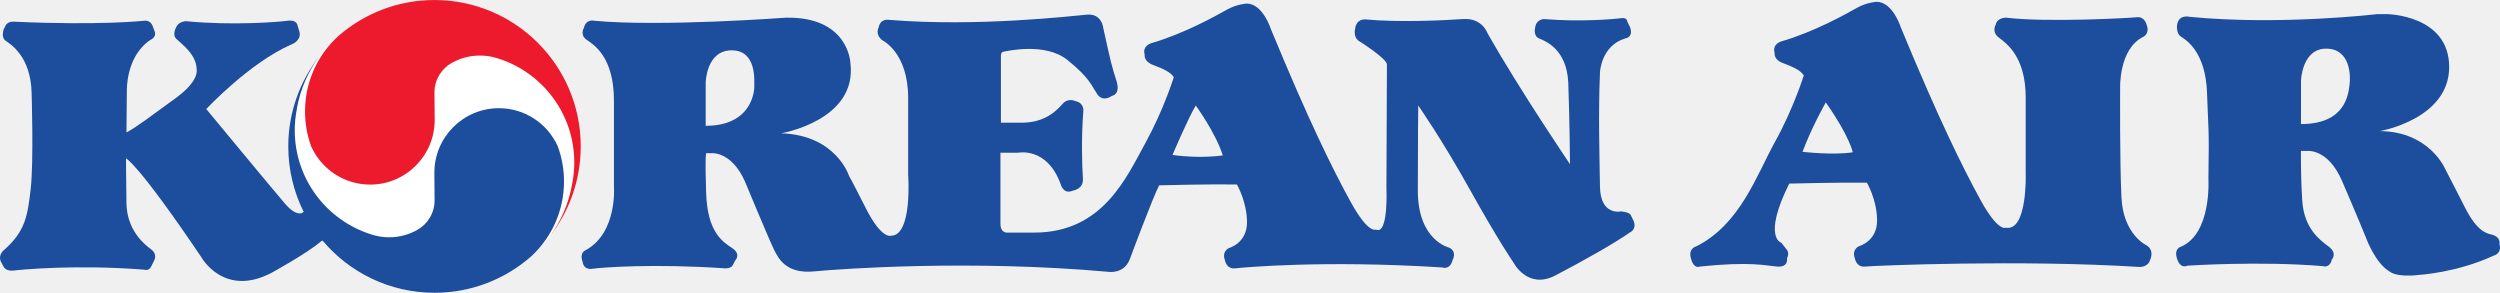
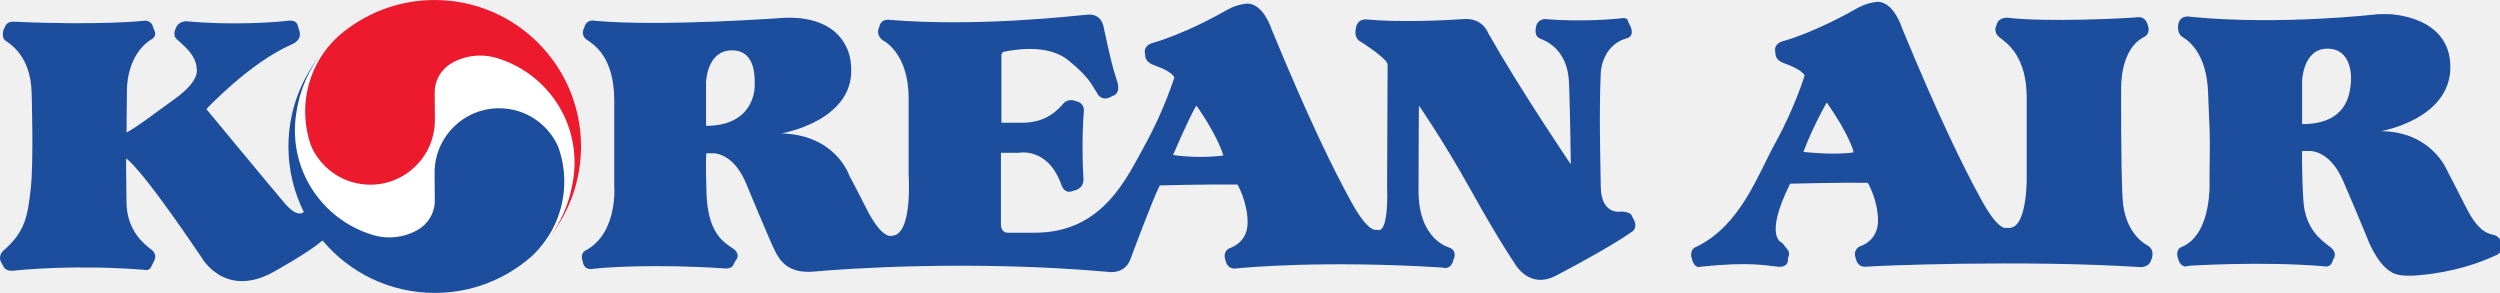
- <svg xmlns="http://www.w3.org/2000/svg" width="319.235" height="37.386" id="svg4835" version="1.1">
+ <svg>
  <defs id="defs4837" />
  <g id="layer1" transform="translate(-350.618,-469.1507)">
    <path id="path3189" style="fill:#1c4e9d;fill-opacity:1;fill-rule:nonzero;stroke:none" d="m 500.339,488.934 c 0,0 2.085,-4.897 2.975,-6.308 0,0 2.547,3.497 3.447,6.369 0,0 -2.872,0.45 -6.422,-0.061 m -59.609,-3.72 0,-5.518 c 0,0 0.058,-4.118 3.314,-4.118 3.273,0 2.861,4.002 2.895,4.508 0.028,0.516 -0.182,5.129 -6.209,5.129 z m 10.2,-13.804 c 0,0 -15.881,1.188 -24.449,0.389 0,0 -1.019,-0.273 -1.301,0.906 0,0 -0.555,0.898 0.34,1.519 0.895,0.624 3.494,2.143 3.494,7.778 0,5.637 0,10.871 0,10.871 0,0 0.508,5.977 -3.61,8.225 0,0 -0.84,0.284 -0.392,1.472 0,0 0.058,1.069 1.246,0.903 1.177,-0.174 7.83,-0.679 16.956,-0.058 0,0 0.784,0.058 1.003,-0.458 0.232,-0.494 0.293,-0.555 0.293,-0.555 0,0 0.793,-0.787 -0.403,-1.577 -1.177,-0.787 -3.151,-1.975 -3.317,-6.988 -0.169,-5.018 0,-5.126 0,-5.126 l 0.729,0 c 0,0 2.527,-0.232 4.223,3.615 0,0 3.273,7.877 3.776,8.833 0.511,0.964 1.467,2.988 5.018,2.649 3.546,-0.334 20.102,-1.522 37.687,0.058 0,0 1.917,0.282 2.649,-1.58 0,0 3.041,-8.167 3.77,-9.471 0,0 6.427,-0.166 9.921,-0.11 0,0 1.29,2.201 1.29,4.85 0,2.649 -2.303,3.27 -2.303,3.27 0,0 -0.961,0.389 -0.508,1.577 0,0 0.169,1.13 1.295,1.014 1.121,-0.116 11.208,-1.069 26.418,-0.116 0,0 1.016,0.4 1.351,-0.953 0,0 0.621,-1.072 -0.45,-1.58 0,0 -3.991,-0.898 -3.991,-7.272 0,-6.369 0.055,-10.868 0.055,-10.868 0,0 3.035,4.334 6.643,10.819 3.607,6.477 5.524,9.242 5.524,9.242 0,0 1.804,3.494 5.347,1.632 3.549,-1.856 7.38,-3.999 9.578,-5.527 0,0 0.851,-0.389 0.392,-1.469 l -0.331,-0.671 c 0,0 -0.061,-0.392 -1.24,-0.508 0,0 -2.649,0.624 -2.709,-3.154 -0.05,-3.77 -0.226,-9.126 0,-14.589 0,0 0.116,-3.386 3.215,-4.342 0,0 1.121,-0.108 0.616,-1.461 l -0.337,-0.682 c 0,0 0,-0.563 -0.784,-0.447 -0.787,0.116 -5.184,0.505 -9.855,0.116 0,0 -1.016,0 -1.135,1.121 0,0 -0.276,1.019 0.514,1.353 0.787,0.337 3.544,1.353 3.72,5.687 0.163,4.35 0.221,10.371 0.221,10.371 0,0 -6.424,-9.465 -10.537,-16.732 0,0 -0.671,-1.975 -3.104,-1.801 -2.408,0.166 -8.222,0.447 -12.445,0.047 0,0 -1.185,-0.163 -1.353,1.19 0,0 -0.337,1.179 0.677,1.685 0,0 3.383,2.143 3.383,2.875 0,0.737 -0.064,15.724 -0.064,15.724 0,0 0.29,6.143 -1.348,5.353 0,0 -0.956,0.619 -3.265,-3.61 -2.309,-4.226 -5.297,-10.252 -10.139,-21.977 0,0 -1.019,-3.265 -3.099,-3.265 0,0 -1.24,0.061 -2.533,0.782 -1.298,0.74 -5.413,3.049 -9.692,4.292 0,0 -1.127,0.334 -0.793,1.461 0,0 -0.163,0.84 1.072,1.306 1.237,0.445 2.309,0.953 2.646,1.566 0,0 -1.293,4.171 -3.662,8.463 -2.367,4.276 -5.402,11.374 -14.138,11.374 l -3.439,0 c 0,0 -0.898,0.108 -0.898,-1.127 0,-1.237 0,-9.068 0,-9.068 l 2.254,0 c 0,0 3.657,-0.793 5.411,3.941 0,0 0.331,1.464 1.572,0.898 0,0 1.406,-0.166 1.295,-1.577 -0.11,-1.403 -0.218,-5.239 0.055,-8.617 0,0 0.116,-1.014 -1.014,-1.237 0,0 -0.898,-0.45 -1.577,0.282 -0.674,0.729 -2.085,2.472 -5.297,2.472 -3.204,0 -2.638,0 -2.638,0 l 0,-8.449 c 0,0 -0.061,-0.558 0.329,-0.616 0.392,-0.058 5.3,-1.246 8.17,1.061 2.872,2.317 3.049,3.273 3.662,4.121 0,0 0.561,1.411 2.025,0.458 0,0 1.132,-0.177 0.566,-1.922 -0.566,-1.757 -0.729,-2.364 -1.685,-6.764 0,0 -0.177,-1.862 -2.088,-1.685 -1.914,0.166 -13.909,1.577 -25.181,0.671 0,0 -1.179,-0.282 -1.409,0.964 0,0 -0.511,0.837 0.447,1.624 0,0 3.32,1.53 3.32,7.383 0,5.861 0,9.808 0,9.808 0,0 0.569,7.778 -2.19,7.778 0,0 -1.188,0.505 -3.209,-3.497 -2.027,-3.999 -2.141,-4.115 -2.141,-4.115 0,0 -1.635,-5.248 -8.681,-5.466 0,0 9.747,-1.632 8.847,-8.957 0,0 -0.166,-5.582 -7.485,-5.803" />
    <path id="path3191" style="fill:#1c4e9d;fill-opacity:1;fill-rule:nonzero;stroke:none" d="m 583.761,482.228 c 3.046,4.334 3.444,6.366 3.444,6.366 -2.417,0.4 -6.416,-0.055 -6.416,-0.055 1.171,-3.157 2.972,-6.311 2.972,-6.311 m 25.529,9.131 c 0,0 0.221,7.374 -2.538,6.866 0,0 -0.964,0.624 -3.27,-3.602 -2.303,-4.22 -5.295,-10.252 -10.139,-21.969 0,0 -1.014,-3.273 -3.099,-3.273 0,0 -1.235,0.061 -2.53,0.782 -1.301,0.74 -5.411,3.055 -9.689,4.292 0,0 -1.135,0.334 -0.795,1.461 0,0 -0.171,0.848 1.074,1.295 1.237,0.458 2.312,0.956 2.643,1.58 0,0 -1.29,4.165 -3.66,8.449 -2.364,4.287 -4.455,10.537 -10.026,13.351 0,0 -1.08,0.232 -0.732,1.53 0.395,1.461 1.127,1.069 1.127,1.069 6.477,-0.679 8.452,-0.116 9.918,0 1.461,0.108 1.235,-1.069 1.235,-1.069 0.392,-0.74 -0.11,-1.188 -0.11,-1.188 l -0.619,-0.79 c 0,0 -2.425,-0.624 1.011,-7.548 0,0 6.43,-0.166 9.918,-0.116 0,0 1.301,2.193 1.301,4.842 0,2.657 -2.315,3.27 -2.315,3.27 0,0 -0.961,0.398 -0.514,1.577 0,0 0.174,1.13 1.304,1.022 1.124,-0.116 19.831,-0.906 35.041,0.05 0,0 1.066,0.058 1.345,-0.895 0,0 0.624,-1.188 -0.445,-1.862 0,0 -2.991,-1.353 -3.212,-6.134 -0.229,-4.8 -0.166,-13.873 -0.166,-13.873 0,0 -0.229,-5.065 2.977,-6.637 0,0 0.845,-0.403 0.4,-1.533 0,0 -0.226,-1.063 -1.248,-0.956 -1.011,0.116 -11.653,0.679 -16.666,0.058 0,0 -1.138,-0.058 -1.356,0.898 0,0 -0.561,0.911 0.4,1.643 0.956,0.729 3.433,2.417 3.433,7.662 0,5.239 0,9.747 0,9.747" />
    <path id="path3193" style="fill:#1c4e9d;fill-opacity:1;fill-rule:nonzero;stroke:none" d="m 644.439,484.993 0,-5.524 c 0,0 0.116,-4.107 3.215,-4.107 3.099,0 3.146,3.477 2.986,4.618 -0.158,1.127 -0.447,5.013 -6.201,5.013 m 9.692,-14.034 c 0,0 -12.396,1.464 -23.885,0.342 0,0 -1.464,-0.398 -1.638,1.121 0,0 -0.108,1.014 0.516,1.417 0.619,0.384 3.151,1.911 3.32,7.203 0.174,5.295 0.282,3.773 0.174,10.99 0,0 0.436,6.924 -3.494,8.617 0,0 -1.019,0.224 -0.456,1.696 0,0 0.34,1.127 1.287,0.729 0,0 9.244,-0.613 17.248,0.058 0,0 0.906,0.34 1.182,-0.848 0,0 0.732,-0.787 -0.389,-1.635 -1.135,-0.837 -3.16,-2.309 -3.392,-5.861 -0.226,-3.555 -0.166,-6.361 -0.166,-6.361 l 0.793,0 c 0,0 2.649,-0.345 4.45,3.828 1.806,4.168 3.044,7.214 3.044,7.214 0,0 1.177,3.323 3.096,4.394 0,0 0.787,0.737 3.718,0.389 0,0 4.789,-0.273 9.52,-2.466 0,0 1.069,-0.232 0.726,-1.469 0,0 0.232,-0.969 -1.116,-1.243 -1.353,-0.284 -2.364,-1.58 -3.325,-3.499 -0.964,-1.909 -2.431,-4.731 -2.431,-4.731 0,0 -1.967,-4.889 -8.394,-4.955 0,0 8.844,-1.519 8.844,-8.178 0,-6.637 -7.877,-6.753 -7.877,-6.753" />
    <path id="path3195" style="fill:#ffffff;fill-opacity:1;fill-rule:nonzero;stroke:none" d="m 424.771,487.849 c 0,10.313 -8.352,18.674 -18.663,18.674 -10.313,0 -18.676,-8.36 -18.676,-18.674 0,-10.321 8.363,-18.682 18.676,-18.682 10.31,0 18.663,8.36 18.663,18.682" />
    <path id="path3197" style="fill:#ed192d;fill-opacity:1;fill-rule:nonzero;stroke:none" d="m 414.127,476.589 c 5.687,1.746 9.824,7.04 9.824,13.313 0,0.922 -0.094,1.806 -0.26,2.665 l -0.022,0.122 c -0.431,2.458 -1.431,4.731 -2.848,6.654 l -0.028,0.03 c 2.491,-3.171 3.983,-7.181 3.983,-11.539 0,-10.313 -8.366,-18.682 -18.687,-18.682 -4.695,0 -8.982,1.737 -12.269,4.601 l -0.047,0.042 c -2.588,2.375 -4.204,5.786 -4.204,9.573 0,1.561 0.271,3.074 0.784,4.466 l 0.025,0.066 c 1.301,2.839 4.171,4.822 7.501,4.822 4.549,0 8.244,-3.684 8.244,-8.242 l -0.025,-3.546 c 0,-1.619 0.911,-3.049 2.251,-3.778 l 0.013,-0.004 c 1.047,-0.572 2.243,-0.909 3.53,-0.909 0.776,0 1.519,0.116 2.221,0.34 l 0.011,0.009" />
    <path id="path3199" style="fill:#1c4e9d;fill-opacity:1;fill-rule:nonzero;stroke:none" d="m 391.799,499.864 c 3.428,4.077 8.565,6.673 14.31,6.673 4.698,0 8.998,-1.735 12.28,-4.599 l 0.044,-0.033 c 2.588,-2.384 4.206,-5.795 4.206,-9.578 0,-1.563 -0.276,-3.074 -0.787,-4.469 l -0.025,-0.058 c -1.304,-2.856 -4.165,-4.833 -7.504,-4.833 -4.549,0 -8.239,3.687 -8.239,8.236 l 0.025,3.557 c 0,1.621 -0.911,3.046 -2.254,3.776 l -0.013,0.009 c -1.047,0.572 -2.251,0.906 -3.524,0.906 -0.782,0 -1.527,-0.127 -2.226,-0.34 l -0.009,-0.011 c -5.69,-1.751 -9.827,-7.049 -9.827,-13.31 0,-0.914 0.091,-1.809 0.26,-2.674 l 0.015,-0.116 c 0.434,-2.464 1.433,-4.72 2.859,-6.651 l 0.018,-0.03 c -2.486,3.171 -3.98,7.181 -3.98,11.531 0,2.997 0.71,5.839 1.964,8.352 l -0.155,0.116 c 0,0 -0.724,0.555 -2.196,-1.127 -1.467,-1.696 -10.084,-12.117 -10.084,-12.117 0,0 5.469,-5.861 10.821,-8.225 0,0 1.4,-0.453 1.069,-1.688 l -0.229,-0.737 c 0,0 -0.047,-0.793 -1.295,-0.624 -1.237,0.174 -7.101,0.624 -12.954,0.058 0,0 -0.903,0 -1.24,0.74 0,0 -0.569,0.956 0,1.511 0.566,0.572 2.596,1.978 2.596,3.892 0,0 0.439,1.414 -2.651,3.662 -3.104,2.259 -5.016,3.72 -6.308,4.402 l 0.05,-5.297 c 0,0 -0.166,-4.45 3.046,-6.543 0,0 0.784,-0.331 0.505,-1.063 l -0.218,-0.563 c 0,0 -0.18,-0.906 -1.135,-0.798 0,0 -5.571,0.624 -16.677,0.116 0,0 -0.735,-0.058 -1.011,0.508 l -0.224,0.447 c 0,0 -0.395,1.022 0.224,1.469 0.624,0.45 3.212,1.978 3.328,6.643 0,0 0.279,8.849 -0.116,12.285 -0.398,3.441 -0.674,5.413 -3.436,7.83 0,0 -0.732,0.574 -0.395,1.414 l 0.395,0.729 c 0,0 0.279,0.566 1.235,0.458 0.961,-0.116 7.891,-0.798 16.677,-0.116 0,0 0.624,0.224 0.903,-0.392 l 0.395,-0.79 c 0,0 0.45,-0.787 -0.395,-1.411 -0.848,-0.621 -3.102,-2.417 -3.151,-5.911 -0.055,-3.494 -0.055,-5.706 -0.055,-5.706 0,0 1.522,0.627 9.628,12.633 0,0 2.875,5.181 8.957,1.975 0,0 4.45,-2.425 6.308,-4.002 l 0.196,-0.116" />
  </g>
</svg>
